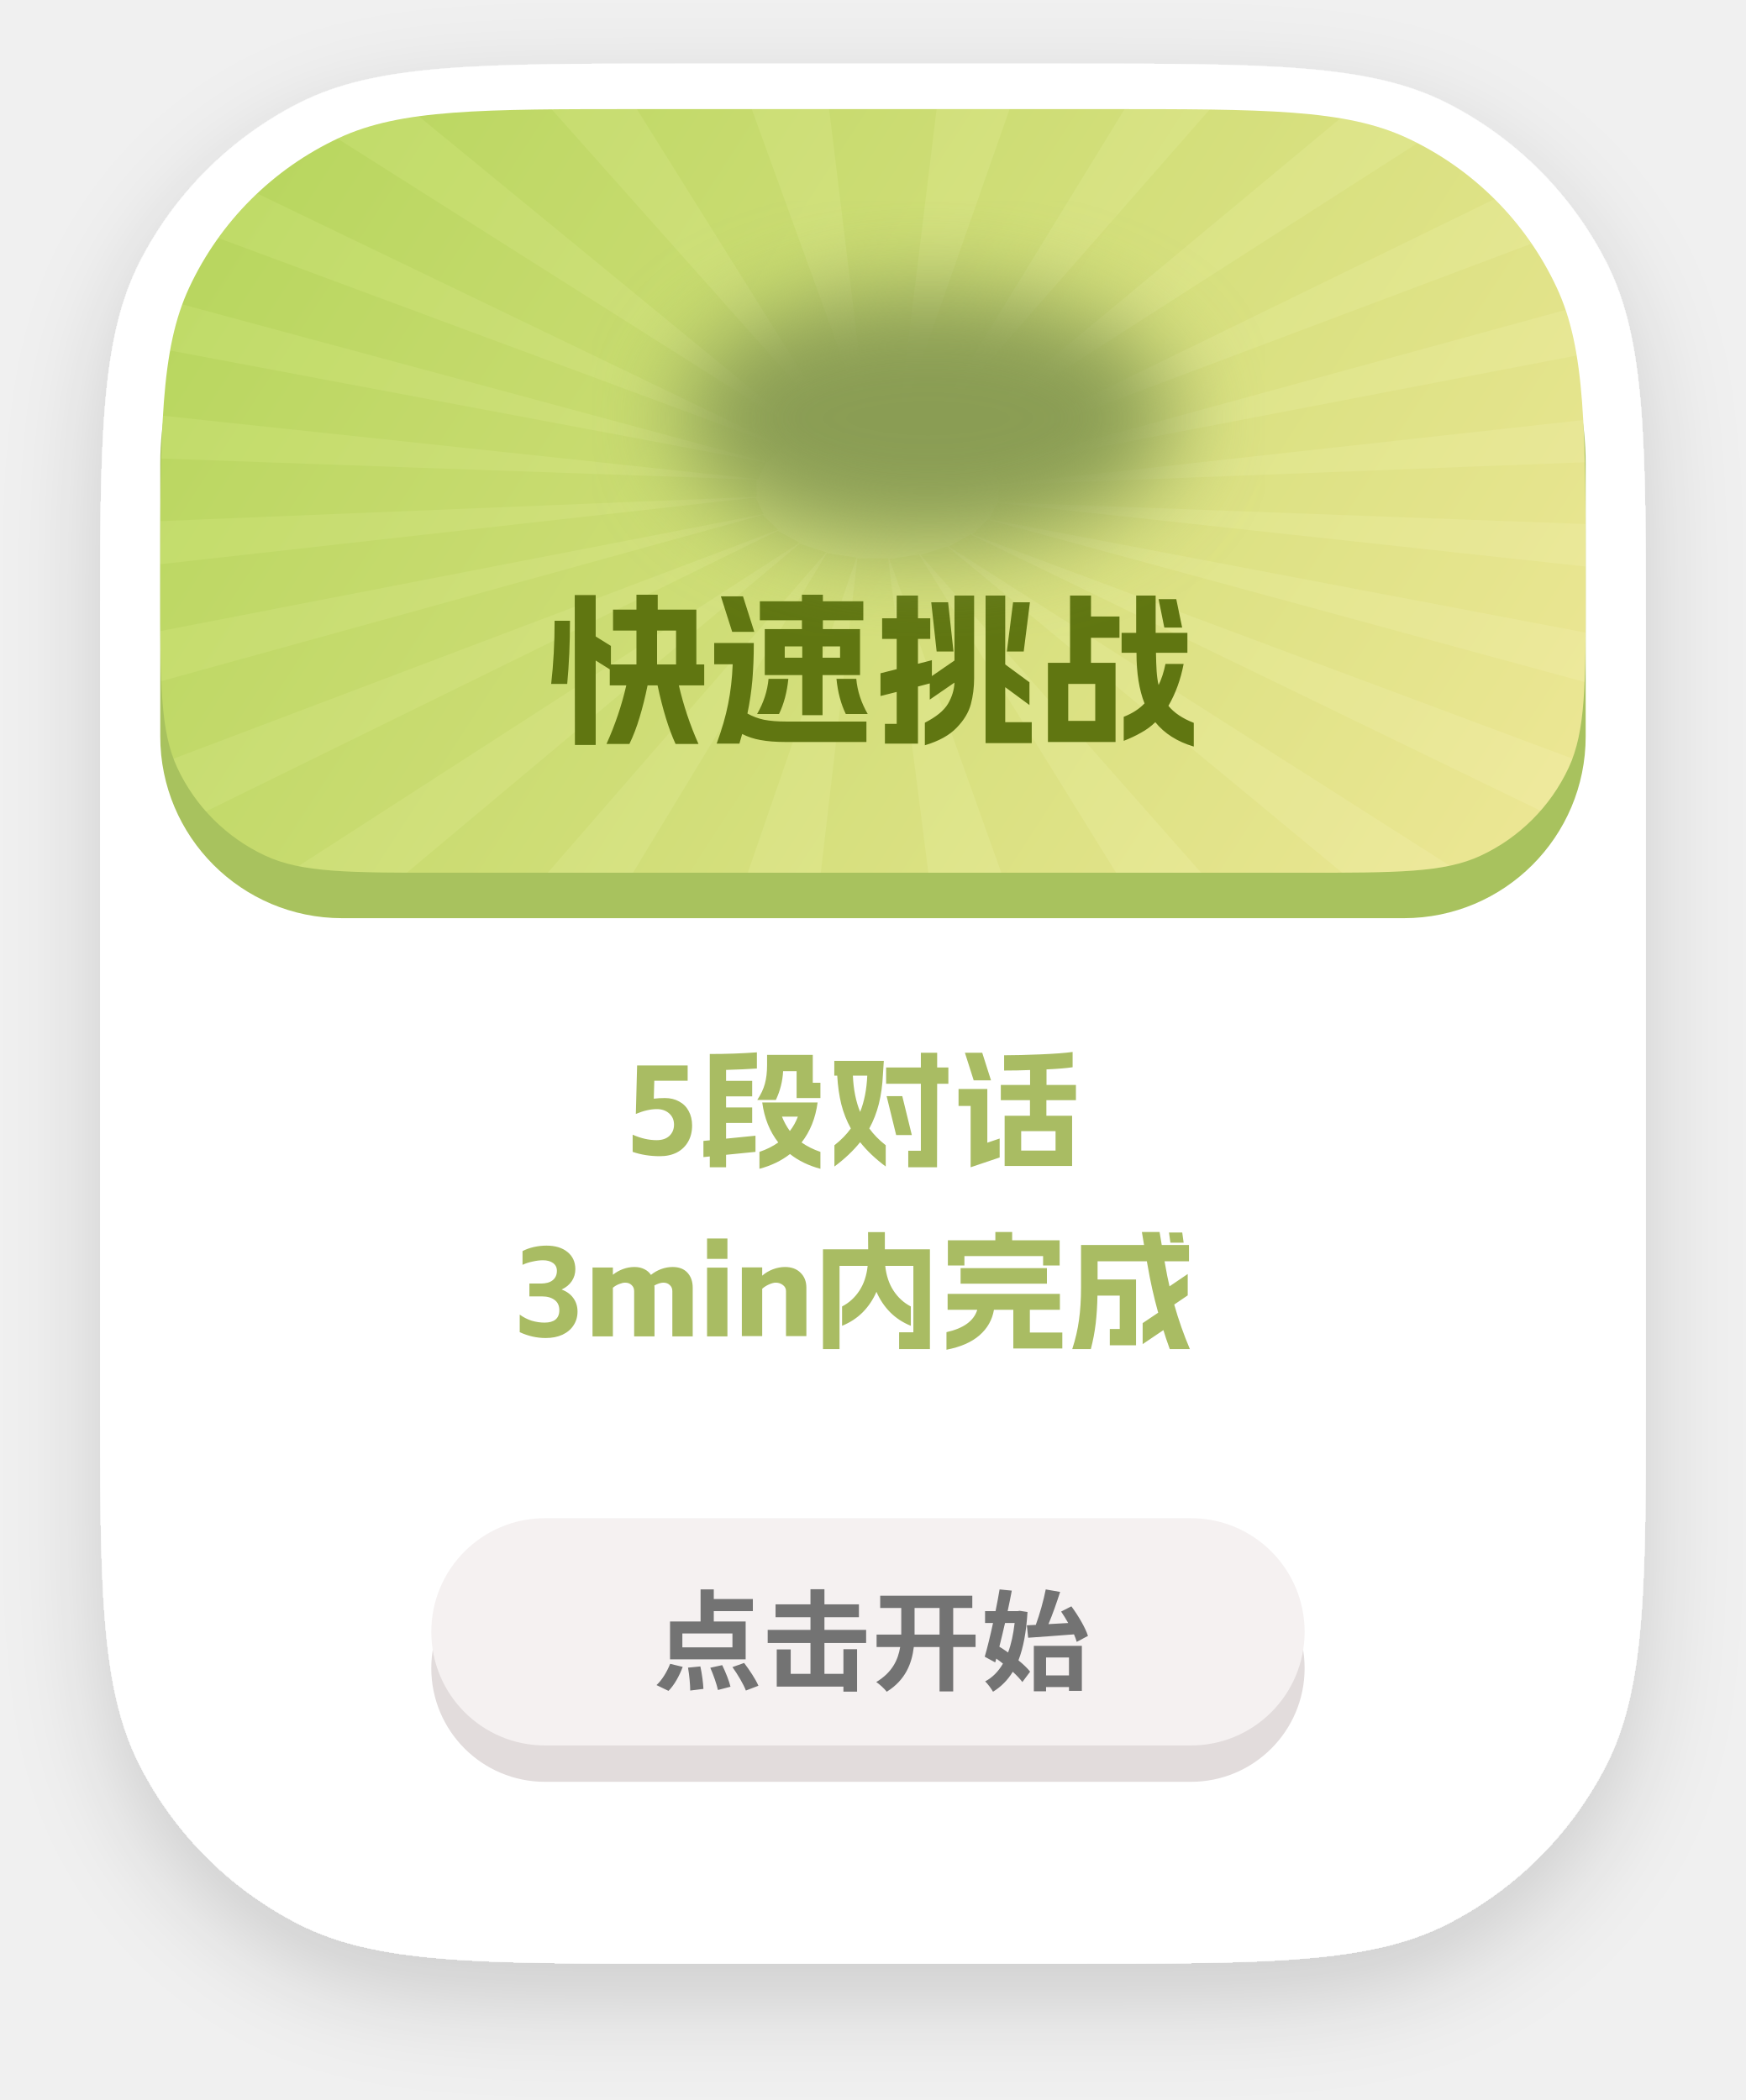
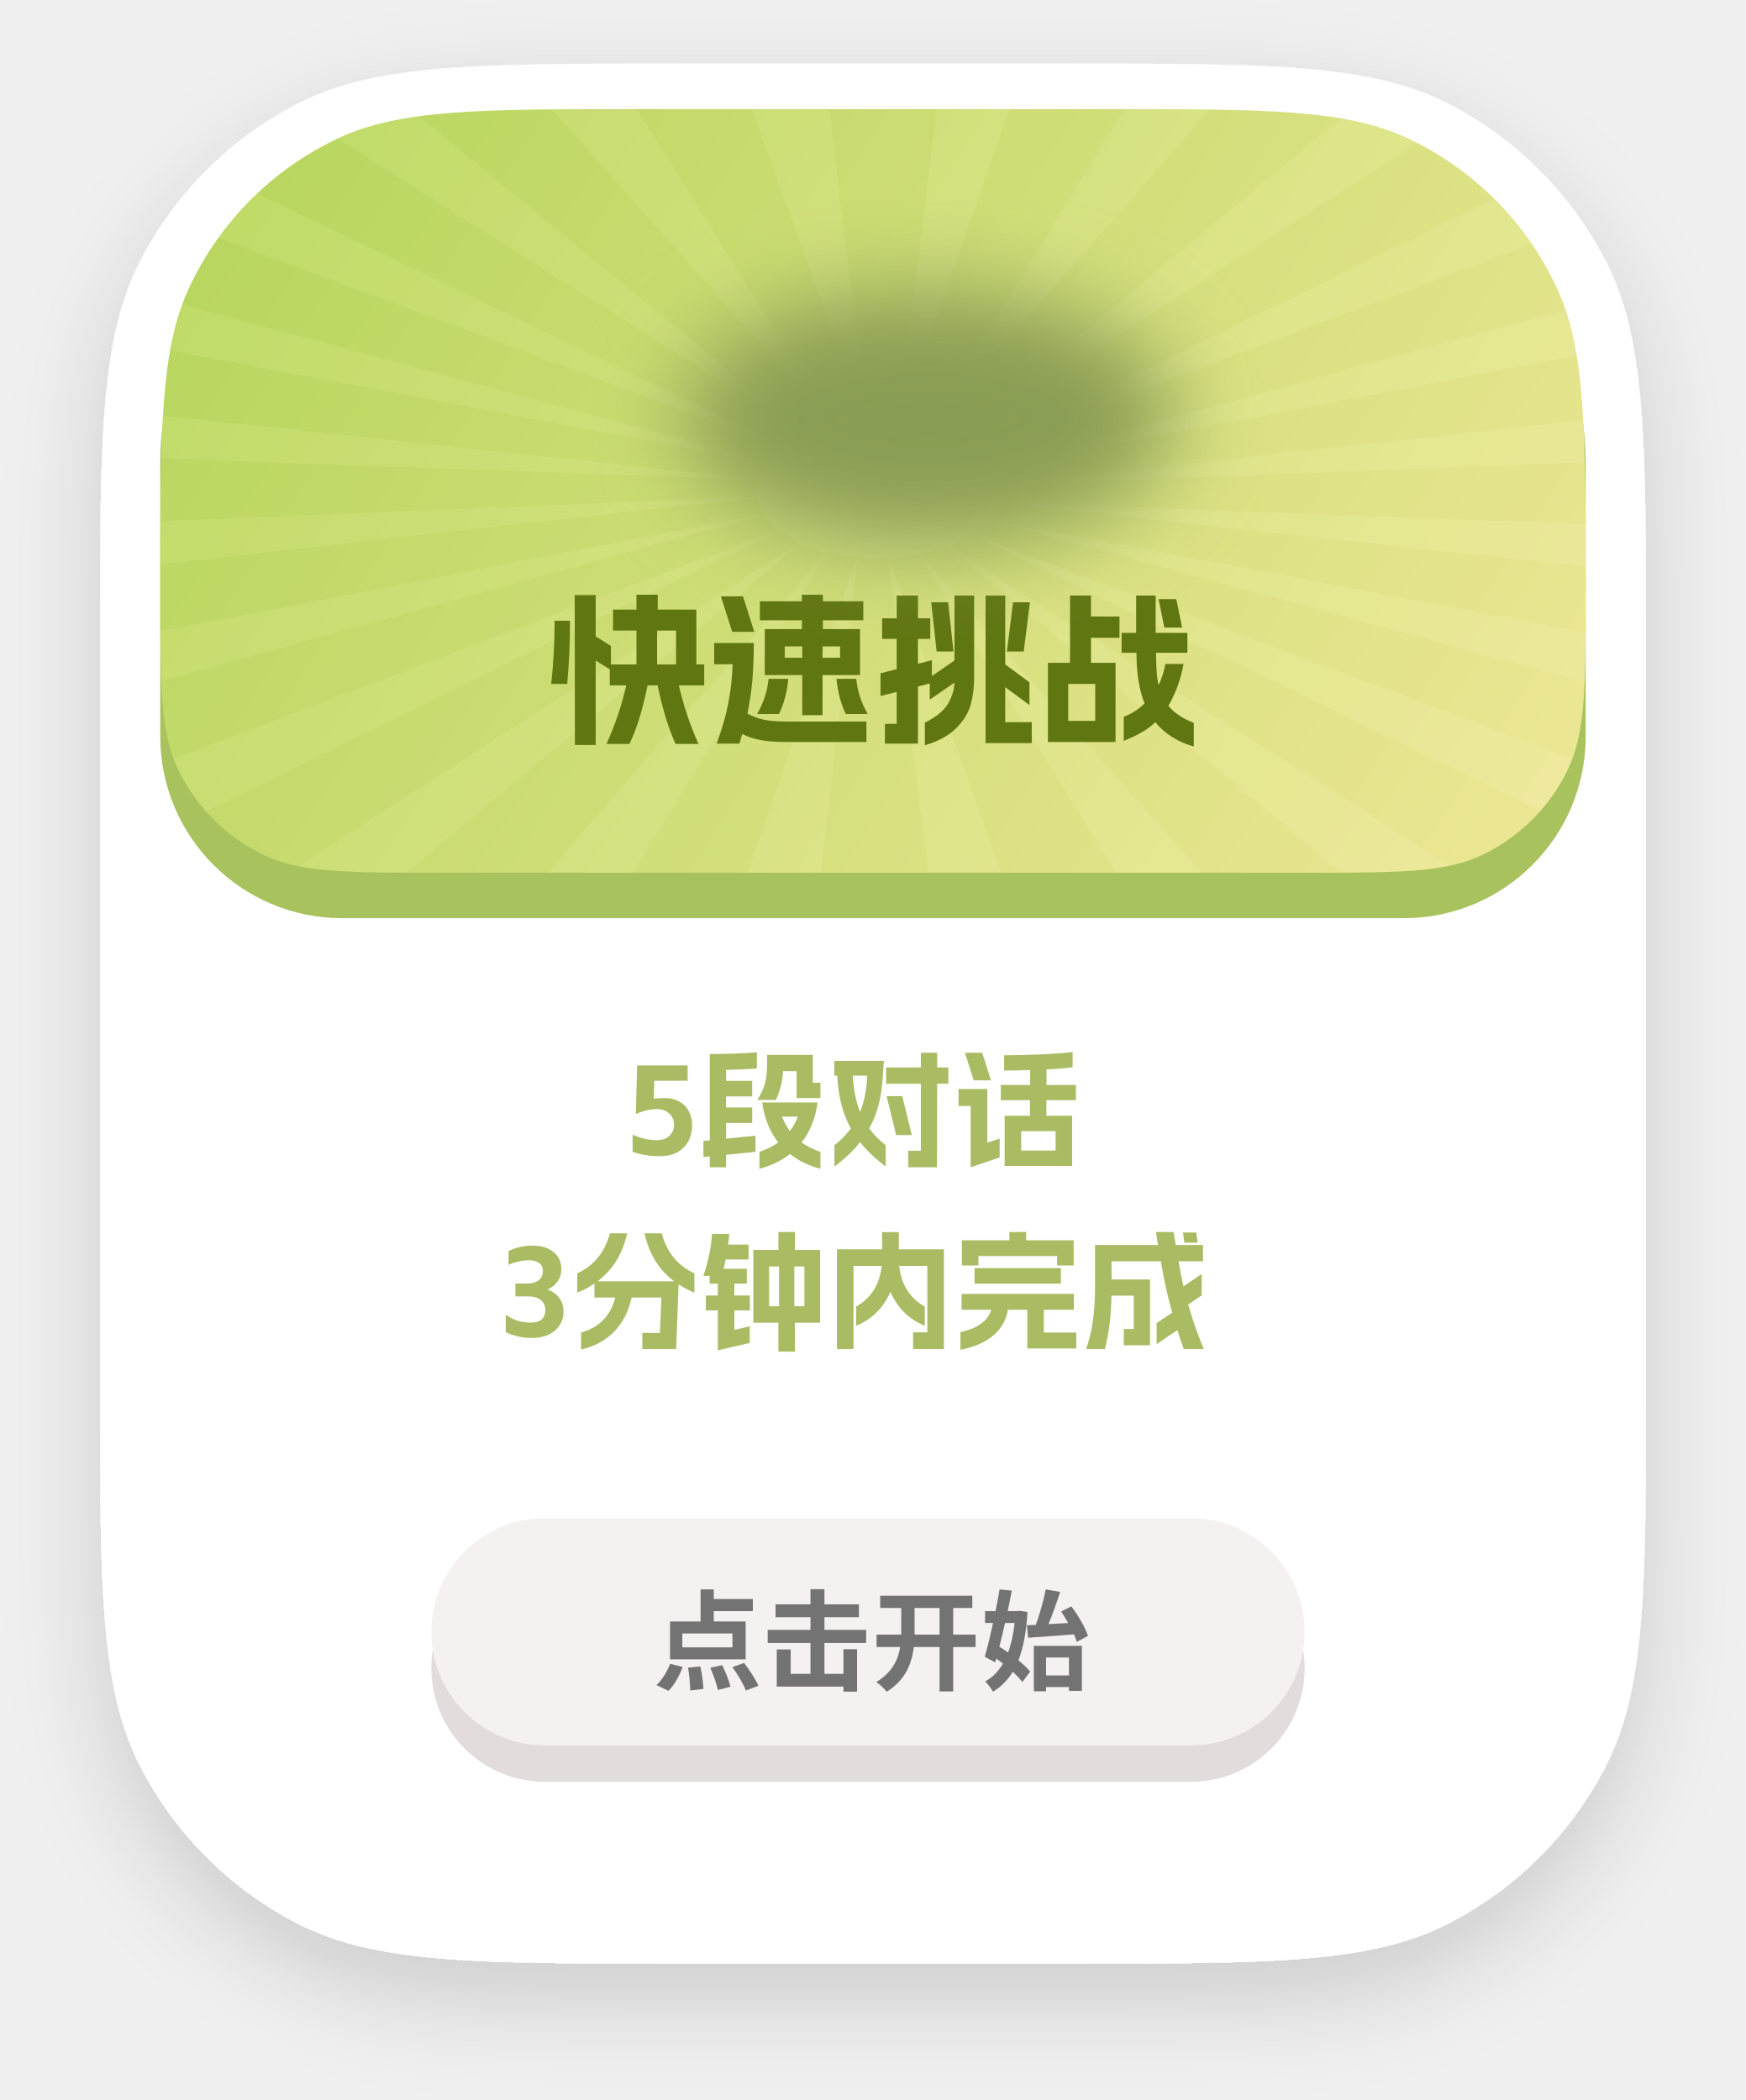
<svg xmlns="http://www.w3.org/2000/svg" width="192" height="231" viewBox="0 0 192 231" fill="none">
  <g filter="url(#filter0_d_590_1669)">
    <path d="M11 71C11 48.598 11 37.397 15.36 28.84C19.195 21.314 25.314 15.195 32.84 11.36C41.397 7 52.598 7 75 7H117C139.402 7 150.603 7 159.16 11.36C166.686 15.195 172.805 21.314 176.64 28.84C181 37.397 181 48.598 181 71V152C181 174.402 181 185.603 176.64 194.16C172.805 201.686 166.686 207.805 159.16 211.64C150.603 216 139.402 216 117 216H75C52.598 216 41.397 216 32.84 211.64C25.314 207.805 19.195 201.686 15.36 194.16C11 185.603 11 174.402 11 152V71Z" fill="white" />
  </g>
  <path d="M17.623 51C17.623 32.222 32.846 17 51.623 17H140.377C159.154 17 174.377 32.222 174.377 51V81C174.377 92.046 165.422 101 154.377 101H37.623C26.578 101 17.623 92.046 17.623 81V51Z" fill="#A8C25E" />
-   <path d="M17.623 64.889C17.623 47.271 17.623 38.462 20.809 31.631C24.187 24.386 30.01 18.564 37.254 15.185C44.086 12 52.895 12 70.512 12H121.488C139.105 12 147.914 12 154.746 15.185C161.99 18.564 167.813 24.386 171.191 31.631C174.377 38.462 174.377 47.271 174.377 64.889V64.889C174.377 75.252 174.377 80.434 172.503 84.452C170.516 88.714 167.091 92.139 162.829 94.126C158.811 96 153.629 96 143.266 96H48.734C38.371 96 33.19 96 29.171 94.126C24.91 92.139 21.484 88.714 19.497 84.452C17.623 80.434 17.623 75.252 17.623 64.889V64.889Z" fill="url(#paint0_linear_590_1669)" />
+   <path d="M17.623 64.889C17.623 47.271 17.623 38.462 20.809 31.631C24.187 24.386 30.01 18.564 37.254 15.185C44.086 12 52.895 12 70.512 12H121.488C139.105 12 147.914 12 154.746 15.185C161.99 18.564 167.813 24.386 171.191 31.631C174.377 38.462 174.377 47.271 174.377 64.889C174.377 75.252 174.377 80.434 172.503 84.452C170.516 88.714 167.091 92.139 162.829 94.126C158.811 96 153.629 96 143.266 96H48.734C38.371 96 33.19 96 29.171 94.126C24.91 92.139 21.484 88.714 19.497 84.452C17.623 80.434 17.623 75.252 17.623 64.889Z" fill="url(#paint0_linear_590_1669)" />
  <g style="mix-blend-mode:screen">
    <path d="M95.397 46.565H98.778L102.999 12H111.03L98.874 46.656L102.14 47.145L123.669 12.002C127.125 12.003 130.224 12.008 133.024 12.048L102.189 47.248L105.12 48.191L147.404 13.011C150.198 13.482 152.573 14.172 154.746 15.185C155.13 15.365 155.509 15.553 155.885 15.745L105.12 48.297L107.513 49.631L164.354 21.896C165.862 23.396 167.228 25.038 168.434 26.8L107.465 49.733L109.159 51.368L172.168 34.085C172.686 35.619 173.084 37.272 173.388 39.106L109.065 51.459L109.945 53.283L174.107 46.205C174.187 47.65 174.242 49.192 174.281 50.845L109.812 53.358L109.816 55.247L174.364 57.648C174.371 59.129 174.373 60.684 174.374 62.32L109.652 55.3L108.783 57.126L174.367 69.589C174.355 71.626 174.325 73.419 174.257 75.019L108.601 57.153L106.916 58.791L172.922 83.448C172.793 83.792 172.655 84.126 172.503 84.452C171.697 86.18 170.654 87.771 169.415 89.184L106.726 58.791L104.341 60.13L159.432 95.23C156.537 95.843 152.87 95.967 147.592 95.992L104.158 60.102L101.233 61.052L132.095 96H122.732L101.069 60.999L97.805 61.493L110.113 96H102.09L97.67 61.419L94.288 61.425L90.263 96H82.236L94.192 61.333L90.923 60.851L69.612 96H60.239L90.872 60.749L87.938 59.81L44.743 95.994C39.432 95.973 35.728 95.863 32.809 95.28L87.936 59.705L85.535 58.374L22.648 89.255C21.381 87.824 20.317 86.209 19.497 84.452C19.346 84.129 19.209 83.797 19.081 83.456L85.584 58.273L83.88 56.641L17.738 74.928C17.671 73.307 17.642 71.488 17.631 69.42L83.974 56.549L83.084 54.727L17.626 62.067C17.627 60.404 17.629 58.825 17.637 57.323L83.217 54.651L83.201 52.763L17.729 50.443C17.772 48.76 17.834 47.194 17.921 45.728L83.365 52.709L84.224 50.883L18.706 38.56C19.039 36.703 19.473 35.033 20.042 33.481L84.405 50.855L86.081 49.214L24 26.181C25.27 24.411 26.704 22.77 28.283 21.279L86.27 49.213L88.648 47.87L37.12 15.249C37.165 15.228 37.209 15.206 37.254 15.185C39.796 14 42.612 13.255 46.054 12.788L88.833 47.897L91.751 46.943L60.673 12.029C63.488 12.003 66.591 12 70.034 12L91.916 46.995L95.178 46.495L82.671 12H91.177L95.397 46.565Z" fill="url(#paint1_linear_590_1669)" fill-opacity="0.14" />
  </g>
  <path d="M74.292 81.836C73.536 80.192 72.876 78.044 72.312 75.392H71.214C70.95 76.688 70.656 77.864 70.332 78.92C70.02 79.976 69.648 80.948 69.216 81.836H66.696C67.644 79.736 68.37 77.588 68.874 75.392H67.056V73.628L65.508 72.656V81.944H63.222L63.204 65.456H65.508V70.01L67.182 71.054V73.088H69.99V69.362H67.416V67.058H69.99V65.42H72.33V67.058H76.578V73.088H77.442V75.392H74.652C75.168 77.612 75.888 79.76 76.812 81.836H74.292ZM60.612 75.23C60.864 73.058 60.99 70.742 60.99 68.282H62.682C62.682 70.718 62.58 73.034 62.376 75.23H60.612ZM74.346 73.088V69.362H72.258V73.088H74.346ZM95.28 79.37V81.62H86.46C85.332 81.62 84.39 81.548 83.634 81.404C82.89 81.272 82.218 81.05 81.618 80.738L81.312 81.8H78.81C79.386 80.24 79.806 78.788 80.07 77.444C80.346 76.088 80.514 74.63 80.574 73.07H78.54V70.73H82.896C82.896 72.254 82.842 73.628 82.734 74.852C82.626 76.064 82.446 77.276 82.194 78.488C82.746 78.8 83.352 79.028 84.012 79.172C84.684 79.304 85.5 79.37 86.46 79.37H95.28ZM81.708 65.6L82.95 69.506H80.52L79.278 65.6H81.708ZM83.256 78.542C83.976 77.294 84.396 76.004 84.516 74.672H86.694C86.55 76.136 86.208 77.426 85.668 78.542H83.256ZM83.562 66.14H88.188V65.42H90.492V66.14H94.938V68.228H90.492V69.2H94.578V74.258H90.456V78.668H88.224V74.258H84.102V69.2H88.188V68.228H83.562V66.14ZM88.224 72.35V71.108H86.298V72.35H88.224ZM92.382 72.35V71.108H90.456V72.35H92.382ZM94.164 74.672C94.284 76.004 94.704 77.294 95.424 78.542H93.012C92.472 77.426 92.13 76.136 91.986 74.672H94.164ZM101.706 79.496C102.954 78.86 103.8 78.17 104.244 77.426C104.688 76.67 104.928 75.89 104.964 75.086L102.246 76.958V75.176L100.95 75.518V81.8H97.314V79.622H98.61V76.112L96.828 76.562V74.06L98.61 73.61V70.28H97.008V68.012H98.61V65.51H100.95V68.012H102.3V70.28H100.95V73.016L102.48 72.62V74.366L104.964 72.656V65.51H107.124V74.6C107.124 75.608 107.004 76.562 106.764 77.462C106.524 78.362 106.002 79.226 105.198 80.054C104.406 80.882 103.242 81.524 101.706 81.98V79.496ZM104.262 66.248L104.856 71.666H103.002L102.408 66.248H104.262ZM108.384 65.51H110.544V73.088L113.208 75.05V77.552L110.544 75.59V79.442H113.46V81.746H108.384V65.51ZM111.408 66.248H113.262L112.578 71.666H110.724L111.408 66.248ZM131.28 82.124C129.468 81.584 128.058 80.69 127.05 79.442C126.582 79.898 126.06 80.282 125.484 80.594C124.92 80.918 124.284 81.218 123.576 81.494V78.848C124.524 78.476 125.286 77.984 125.862 77.372C125.274 75.896 124.98 74.042 124.98 71.81H123.342V69.614H124.944V65.51H127.086V69.614H130.578V71.81H127.122C127.134 72.602 127.158 73.274 127.194 73.826C127.23 74.378 127.302 74.888 127.41 75.356C127.734 74.696 127.986 73.922 128.166 73.034H130.164C129.84 74.738 129.282 76.274 128.49 77.642C129.114 78.41 130.044 79.034 131.28 79.514V82.124ZM115.242 72.908H117.672V65.51H119.976V67.814H123.108V70.154H119.976V72.908H122.676V81.62H115.242V72.908ZM120.444 79.298V75.23H117.474V79.298H120.444ZM129.354 65.906L130.002 69.038H128.04L127.41 65.906H129.354Z" fill="#607611" />
  <rect x="47.429" y="171" width="96.039" height="25" rx="12.5" fill="#E2DCDC" />
  <rect x="47.429" y="167" width="96.039" height="25" rx="12.5" fill="#F5F1F1" />
  <path d="M80.547 181.208V179.684H75.039V181.208H80.547ZM81.999 178.364V182.528H73.683V178.364H77.043V174.836H78.495V175.892H82.791V177.224H78.495V178.364H81.999ZM73.515 185.996L72.195 185.36C72.783 184.832 73.359 183.884 73.695 183.02L75.075 183.356C74.727 184.316 74.151 185.36 73.515 185.996ZM75.663 183.44L77.019 183.308C77.199 184.124 77.331 185.156 77.355 185.78L75.903 185.96C75.903 185.336 75.807 184.268 75.663 183.44ZM78.111 183.452L79.419 183.164C79.791 183.92 80.187 184.916 80.331 185.54L78.951 185.9C78.819 185.276 78.459 184.244 78.111 183.452ZM80.547 183.38L81.831 182.924C82.407 183.68 83.103 184.724 83.403 185.432L82.023 185.96C81.771 185.276 81.123 184.184 80.547 183.38ZM85.287 176.48H94.455V177.896H85.287V176.48ZM84.423 179.288H95.247V180.728H84.423V179.288ZM89.127 174.812H90.663V185.048H89.127V174.812ZM92.751 181.412H94.251V186.08H92.751V181.412ZM85.419 181.436H86.955V184.124H93.795V185.528H85.419V181.436ZM100.575 179.804H103.323V176.876H100.575V179.456V179.804ZM107.283 179.804V181.172H104.823V186.056H103.323V181.172H100.491C100.275 182.96 99.603 184.784 97.515 186.092C97.275 185.768 96.723 185.264 96.363 185.024C98.115 183.968 98.763 182.588 98.991 181.172H96.399V179.804H99.111V179.444V176.876H96.795V175.532H106.923V176.876H104.823V179.804H107.283ZM112.923 178.784L113.907 178.736C114.339 177.56 114.771 176.012 114.999 174.836L116.583 175.112C116.199 176.3 115.743 177.608 115.299 178.652C115.995 178.616 116.727 178.568 117.471 178.532C117.219 178.088 116.955 177.656 116.691 177.272L117.819 176.696C118.563 177.704 119.355 179.036 119.643 179.948L118.407 180.608C118.335 180.356 118.239 180.08 118.107 179.78C116.319 179.924 114.435 180.056 113.067 180.152L112.923 178.784ZM111.579 178.532H110.523C110.319 179.432 110.103 180.32 109.899 181.136C110.211 181.328 110.535 181.544 110.859 181.772C111.207 180.848 111.435 179.756 111.579 178.532ZM112.143 177.188L112.995 177.32C112.863 179.504 112.539 181.244 111.999 182.636C112.527 183.068 112.983 183.5 113.283 183.884L112.431 185.024C112.179 184.688 111.807 184.292 111.375 183.896C110.811 184.82 110.091 185.54 109.203 186.092C108.999 185.732 108.615 185.216 108.339 184.952C109.131 184.532 109.791 183.872 110.295 182.996C110.055 182.804 109.803 182.612 109.563 182.444L109.443 182.864L108.291 182.24C108.579 181.256 108.903 179.924 109.203 178.532H108.327V177.224H109.479C109.647 176.396 109.803 175.58 109.923 174.836L111.267 174.968C111.135 175.676 110.979 176.444 110.811 177.224H111.903L112.143 177.188ZM117.555 182.324H115.035V184.292H117.555V182.324ZM113.691 186.044V181.04H118.971V185.996H117.555V185.576H115.035V186.044H113.691Z" fill="#737373" />
-   <path d="M72.569 127.182C71.496 127.182 70.497 127.023 69.573 126.706V124.816C70.479 125.217 71.356 125.418 72.205 125.418C72.812 125.418 73.283 125.259 73.619 124.942C73.955 124.615 74.123 124.205 74.123 123.71C74.123 123.206 73.946 122.795 73.591 122.478C73.237 122.161 72.784 122.002 72.233 122.002C71.543 122.002 70.773 122.179 69.923 122.534L70.063 117.2H75.621V118.88H71.953L71.897 120.854C72.28 120.807 72.686 120.784 73.115 120.784C73.713 120.784 74.235 120.91 74.683 121.162C75.141 121.405 75.491 121.755 75.733 122.212C75.985 122.669 76.111 123.201 76.111 123.808C76.111 124.489 75.962 125.087 75.663 125.6C75.374 126.104 74.963 126.496 74.431 126.776C73.899 127.047 73.279 127.182 72.569 127.182ZM90.221 128.568C88.924 128.223 87.808 127.681 86.875 126.944C85.933 127.681 84.812 128.223 83.515 128.568V126.706C84.29 126.445 84.981 126.099 85.587 125.67C84.644 124.466 84.056 123.001 83.823 121.274H89.913C89.68 123.001 89.092 124.466 88.149 125.67C88.756 126.099 89.447 126.445 90.221 126.706V128.568ZM77.355 125.502L78.055 125.432V115.94C79.866 115.94 81.593 115.879 83.235 115.758V117.536C82.302 117.601 81.172 117.653 79.847 117.69V118.894H82.717V120.602H79.847V121.82H82.717V123.528H79.847V125.25L83.081 124.928V126.706L79.847 127.028V128.4H78.055V127.21L77.355 127.28V125.502ZM83.277 120.994C83.678 120.387 83.959 119.79 84.117 119.202C84.276 118.605 84.355 117.928 84.355 117.172V116.038H89.381V119.104H90.221V120.784H87.603V117.83H86.119C86.063 118.931 85.797 119.986 85.321 120.994H83.277ZM85.993 122.828C86.217 123.397 86.507 123.925 86.861 124.41C87.225 123.943 87.519 123.416 87.743 122.828H85.993ZM97.501 120.574H99.223L100.273 124.858H98.551L97.501 120.574ZM91.747 116.696H97.193L97.095 118.208C97.039 119.384 96.89 120.457 96.647 121.428C96.404 122.389 96.055 123.29 95.597 124.13C96.064 124.783 96.666 125.399 97.403 125.978V128.316C96.274 127.476 95.336 126.585 94.589 125.642C93.824 126.594 92.881 127.485 91.761 128.316V125.978C92.499 125.399 93.1 124.783 93.567 124.13C93.11 123.309 92.76 122.422 92.517 121.47C92.284 120.518 92.135 119.468 92.069 118.32H91.747V116.696ZM93.791 118.32C93.856 119.841 94.123 121.171 94.589 122.31C95.046 121.162 95.308 119.832 95.373 118.32H93.791ZM97.445 117.424H101.267V115.8H103.059V117.424H104.291V119.216H103.059L103.045 128.4H99.881V126.58H101.267V119.216H97.445V117.424ZM117.899 128.26H110.479V122.73H113.265V121.022H110.059V119.342H113.279V117.704C112.337 117.741 111.385 117.76 110.423 117.76V116.08C111.534 116.08 112.864 116.047 114.413 115.982C115.972 115.917 117.153 115.828 117.955 115.716V117.396C117.283 117.499 116.327 117.578 115.085 117.634V119.342H118.319V121.022H115.071V122.73H117.899V128.26ZM105.411 119.79H108.575V125.698L109.933 125.236V127.322L106.741 128.4V121.652H105.411V119.79ZM108.015 115.8L108.981 118.838H107.077L106.111 115.8H108.015ZM116.079 126.566V124.424H112.299V126.566H116.079ZM60.01 147.182C59.029 147.182 58.078 146.967 57.154 146.538V144.606C57.564 144.905 58.003 145.129 58.469 145.278C58.946 145.418 59.417 145.488 59.883 145.488C60.406 145.488 60.807 145.376 61.087 145.152C61.367 144.919 61.508 144.578 61.508 144.13C61.508 143.626 61.335 143.248 60.989 142.996C60.644 142.735 60.187 142.604 59.617 142.604H58.218V141.19H59.477C60.038 141.19 60.471 141.069 60.779 140.826C61.087 140.574 61.242 140.229 61.242 139.79C61.242 139.426 61.102 139.141 60.822 138.936C60.541 138.731 60.168 138.628 59.702 138.628C59.365 138.628 58.992 138.675 58.581 138.768C58.171 138.852 57.797 138.973 57.462 139.132V137.62C57.835 137.424 58.25 137.275 58.708 137.172C59.174 137.069 59.636 137.018 60.093 137.018C61.064 137.018 61.834 137.251 62.404 137.718C62.973 138.175 63.262 138.801 63.272 139.594C63.272 140.089 63.141 140.532 62.88 140.924C62.618 141.316 62.245 141.624 61.76 141.848C62.319 142.053 62.749 142.366 63.047 142.786C63.355 143.206 63.51 143.701 63.51 144.27C63.51 144.839 63.365 145.343 63.075 145.782C62.795 146.221 62.389 146.566 61.858 146.818C61.325 147.061 60.709 147.182 60.01 147.182ZM67.399 139.426V140.224C67.735 139.953 68.109 139.743 68.519 139.594C68.93 139.445 69.345 139.37 69.765 139.37C70.185 139.37 70.549 139.449 70.857 139.608C71.165 139.757 71.408 139.967 71.585 140.238C71.931 139.958 72.309 139.743 72.719 139.594C73.13 139.445 73.545 139.37 73.965 139.37C74.675 139.37 75.221 139.58 75.603 140C75.986 140.42 76.177 140.966 76.177 141.638V147H73.937V142.016C73.937 141.745 73.844 141.526 73.657 141.358C73.48 141.181 73.242 141.092 72.943 141.092C72.813 141.092 72.659 141.12 72.481 141.176C72.304 141.232 72.131 141.307 71.963 141.4C71.973 141.456 71.977 141.535 71.977 141.638V147H69.737V142.016C69.737 141.745 69.644 141.526 69.457 141.358C69.28 141.181 69.042 141.092 68.743 141.092C68.566 141.092 68.347 141.143 68.085 141.246C67.824 141.349 67.595 141.484 67.399 141.652V147H65.159V139.426H67.399ZM79.995 139.44V147H77.755V139.44H79.995ZM77.755 136.234H79.995V138.474H77.755V136.234ZM83.819 139.412V140.322C84.165 140.023 84.556 139.79 84.995 139.622C85.443 139.454 85.886 139.37 86.325 139.37C87.044 139.37 87.613 139.58 88.033 140C88.463 140.42 88.677 140.966 88.677 141.638V146.972H86.437V142.016C86.437 141.745 86.325 141.526 86.101 141.358C85.877 141.181 85.611 141.092 85.303 141.092C85.107 141.092 84.86 141.157 84.561 141.288C84.272 141.419 84.025 141.577 83.819 141.764V146.972H81.579V139.412H83.819ZM90.503 137.424H95.473L95.459 135.534H97.307V137.424H102.263V148.4H98.875V146.552H100.443V139.244H97.349C97.461 140.308 97.764 141.218 98.259 141.974C98.754 142.73 99.388 143.309 100.163 143.71V145.838C99.286 145.483 98.53 144.989 97.895 144.354C97.26 143.71 96.756 142.959 96.383 142.1C96.01 142.959 95.506 143.71 94.871 144.354C94.236 144.989 93.48 145.483 92.603 145.838V143.71C93.378 143.309 94.012 142.73 94.507 141.974C95.002 141.218 95.305 140.308 95.417 139.244H92.323V148.4H90.503V137.424ZM104.237 136.43H109.459V135.52H111.307V136.43H116.529V139.202H114.709V138.166H106.057V139.202H104.237V136.43ZM104.083 146.538C105.968 146.118 107.098 145.297 107.471 144.074H104.209V142.324H116.557V144.074H113.253V146.58H116.823V148.33H111.433V144.074H109.305C109.118 145.185 108.586 146.123 107.709 146.888C106.841 147.644 105.632 148.171 104.083 148.47V146.538ZM105.637 139.496H115.129V141.204H105.637V139.496ZM117.915 148.4C118.27 147.308 118.517 146.239 118.657 145.194C118.806 144.139 118.881 142.94 118.881 141.596V136.948H125.811L125.573 135.52H127.519L127.757 136.948H130.753V138.74H128.065L128.149 139.202C128.28 139.977 128.434 140.742 128.611 141.498L130.613 140.14V142.492L129.129 143.5C129.605 145.189 130.179 146.823 130.851 148.4H128.639C128.34 147.579 128.107 146.883 127.939 146.314L125.657 147.854V145.544L127.365 144.396C126.88 142.651 126.492 140.919 126.203 139.202L126.119 138.74H120.701V140.742H124.929V147.98H122.045V146.188H123.137V142.52H120.687C120.668 143.621 120.603 144.648 120.491 145.6C120.379 146.543 120.202 147.476 119.959 148.4H117.915ZM130.011 135.576L130.165 136.696H128.709L128.555 135.576H130.011Z" fill="#A9BC63" />
+   <path d="M72.569 127.182C71.496 127.182 70.497 127.023 69.573 126.706V124.816C70.479 125.217 71.356 125.418 72.205 125.418C72.812 125.418 73.283 125.259 73.619 124.942C73.955 124.615 74.123 124.205 74.123 123.71C74.123 123.206 73.946 122.795 73.591 122.478C73.237 122.161 72.784 122.002 72.233 122.002C71.543 122.002 70.773 122.179 69.923 122.534L70.063 117.2H75.621V118.88H71.953L71.897 120.854C72.28 120.807 72.686 120.784 73.115 120.784C73.713 120.784 74.235 120.91 74.683 121.162C75.141 121.405 75.491 121.755 75.733 122.212C75.985 122.669 76.111 123.201 76.111 123.808C76.111 124.489 75.962 125.087 75.663 125.6C75.374 126.104 74.963 126.496 74.431 126.776C73.899 127.047 73.279 127.182 72.569 127.182ZM90.221 128.568C88.924 128.223 87.808 127.681 86.875 126.944C85.933 127.681 84.812 128.223 83.515 128.568V126.706C84.29 126.445 84.981 126.099 85.587 125.67C84.644 124.466 84.056 123.001 83.823 121.274H89.913C89.68 123.001 89.092 124.466 88.149 125.67C88.756 126.099 89.447 126.445 90.221 126.706V128.568ZM77.355 125.502L78.055 125.432V115.94C79.866 115.94 81.593 115.879 83.235 115.758V117.536C82.302 117.601 81.172 117.653 79.847 117.69V118.894H82.717V120.602H79.847V121.82H82.717V123.528H79.847V125.25L83.081 124.928V126.706L79.847 127.028V128.4H78.055V127.21L77.355 127.28V125.502ZM83.277 120.994C83.678 120.387 83.959 119.79 84.117 119.202C84.276 118.605 84.355 117.928 84.355 117.172V116.038H89.381V119.104H90.221V120.784H87.603V117.83H86.119C86.063 118.931 85.797 119.986 85.321 120.994H83.277ZM85.993 122.828C86.217 123.397 86.507 123.925 86.861 124.41C87.225 123.943 87.519 123.416 87.743 122.828H85.993ZM97.501 120.574H99.223L100.273 124.858H98.551L97.501 120.574ZM91.747 116.696H97.193L97.095 118.208C97.039 119.384 96.89 120.457 96.647 121.428C96.404 122.389 96.055 123.29 95.597 124.13C96.064 124.783 96.666 125.399 97.403 125.978V128.316C96.274 127.476 95.336 126.585 94.589 125.642C93.824 126.594 92.881 127.485 91.761 128.316V125.978C92.499 125.399 93.1 124.783 93.567 124.13C93.11 123.309 92.76 122.422 92.517 121.47C92.284 120.518 92.135 119.468 92.069 118.32H91.747V116.696ZM93.791 118.32C93.856 119.841 94.123 121.171 94.589 122.31C95.046 121.162 95.308 119.832 95.373 118.32H93.791ZM97.445 117.424H101.267V115.8H103.059V117.424H104.291V119.216H103.059L103.045 128.4H99.881V126.58H101.267V119.216H97.445V117.424ZM117.899 128.26H110.479V122.73H113.265V121.022H110.059V119.342H113.279V117.704C112.337 117.741 111.385 117.76 110.423 117.76V116.08C111.534 116.08 112.864 116.047 114.413 115.982C115.972 115.917 117.153 115.828 117.955 115.716V117.396C117.283 117.499 116.327 117.578 115.085 117.634V119.342H118.319V121.022H115.071V122.73H117.899V128.26ZM105.411 119.79H108.575V125.698L109.933 125.236V127.322L106.741 128.4V121.652H105.411V119.79ZM108.015 115.8L108.981 118.838H107.077L106.111 115.8H108.015ZM116.079 126.566V124.424H112.299V126.566H116.079ZM58.471 147.182C57.491 147.182 56.539 146.967 55.615 146.538V144.606C56.026 144.905 56.465 145.129 56.931 145.278C57.407 145.418 57.879 145.488 58.345 145.488C58.868 145.488 59.269 145.376 59.549 145.152C59.829 144.919 59.969 144.578 59.969 144.13C59.969 143.626 59.797 143.248 59.451 142.996C59.106 142.735 58.649 142.604 58.079 142.604H56.679V141.19H57.939C58.499 141.19 58.933 141.069 59.241 140.826C59.549 140.574 59.703 140.229 59.703 139.79C59.703 139.426 59.563 139.141 59.283 138.936C59.003 138.731 58.63 138.628 58.163 138.628C57.827 138.628 57.454 138.675 57.043 138.768C56.633 138.852 56.259 138.973 55.923 139.132V137.62C56.297 137.424 56.712 137.275 57.169 137.172C57.636 137.069 58.098 137.018 58.555 137.018C59.526 137.018 60.296 137.251 60.865 137.718C61.435 138.175 61.724 138.801 61.733 139.594C61.733 140.089 61.603 140.532 61.341 140.924C61.08 141.316 60.707 141.624 60.221 141.848C60.781 142.053 61.211 142.366 61.509 142.786C61.817 143.206 61.971 143.701 61.971 144.27C61.971 144.839 61.827 145.343 61.537 145.782C61.257 146.221 60.851 146.566 60.319 146.818C59.787 147.061 59.171 147.182 58.471 147.182ZM70.635 146.622H72.567L72.735 142.73H69.459C69.123 144.251 68.489 145.497 67.555 146.468C66.622 147.439 65.404 148.101 63.901 148.456V146.58C64.9 146.3 65.712 145.838 66.337 145.194C66.972 144.541 67.41 143.719 67.653 142.73H65.371V141.19C64.811 141.582 64.181 141.918 63.481 142.198V140.07C64.415 139.631 65.171 139.053 65.749 138.334C66.337 137.615 66.781 136.724 67.079 135.66H68.969C68.475 137.909 67.392 139.669 65.721 140.938H74.121C72.451 139.669 71.368 137.909 70.873 135.66H72.763C73.062 136.724 73.501 137.615 74.079 138.334C74.667 139.053 75.428 139.631 76.361 140.07V142.198C75.708 141.918 75.129 141.615 74.625 141.288L74.359 148.4H70.635V146.622ZM82.843 137.494H85.601V135.52H87.421V137.494H90.179V145.502H87.421V148.68H85.601V145.502H82.843V137.494ZM77.341 140.35C77.873 138.819 78.195 137.279 78.307 135.73H80.197C80.169 136.131 80.127 136.523 80.071 136.906H82.325V138.544H79.805C79.749 138.824 79.67 139.165 79.567 139.566H82.129V141.204H80.757V142.506H82.465V144.144H80.757V146.286L82.451 145.894V147.728L78.937 148.54V144.144H77.621V142.506H78.937V141.204H78.041V140.35H77.341ZM85.671 143.682V139.314H84.579V143.682H85.671ZM88.457 143.682V139.314H87.351V143.682H88.457ZM92.041 137.424H97.011L96.997 135.534H98.845V137.424H103.801V148.4H100.413V146.552H101.981V139.244H98.887C98.999 140.308 99.302 141.218 99.797 141.974C100.292 142.73 100.927 143.309 101.701 143.71V145.838C100.824 145.483 100.068 144.989 99.433 144.354C98.799 143.71 98.294 142.959 97.921 142.1C97.548 142.959 97.044 143.71 96.409 144.354C95.775 144.989 95.019 145.483 94.141 145.838V143.71C94.916 143.309 95.55 142.73 96.045 141.974C96.54 141.218 96.843 140.308 96.955 139.244H93.861V148.4H92.041V137.424ZM105.775 136.43H110.997V135.52H112.845V136.43H118.067V139.202H116.247V138.166H107.595V139.202H105.775V136.43ZM105.621 146.538C107.507 146.118 108.636 145.297 109.009 144.074H105.747V142.324H118.095V144.074H114.791V146.58H118.361V148.33H112.971V144.074H110.843C110.657 145.185 110.125 146.123 109.247 146.888C108.379 147.644 107.171 148.171 105.621 148.47V146.538ZM107.175 139.496H116.667V141.204H107.175V139.496ZM119.453 148.4C119.808 147.308 120.055 146.239 120.195 145.194C120.345 144.139 120.419 142.94 120.419 141.596V136.948H127.349L127.111 135.52H129.057L129.295 136.948H132.291V138.74H129.603L129.687 139.202C129.818 139.977 129.972 140.742 130.149 141.498L132.151 140.14V142.492L130.667 143.5C131.143 145.189 131.717 146.823 132.389 148.4H130.177C129.879 147.579 129.645 146.883 129.477 146.314L127.195 147.854V145.544L128.903 144.396C128.418 142.651 128.031 140.919 127.741 139.202L127.657 138.74H122.239V140.742H126.467V147.98H123.583V146.188H124.675V142.52H122.225C122.207 143.621 122.141 144.648 122.029 145.6C121.917 146.543 121.74 147.476 121.497 148.4H119.453ZM131.549 135.576L131.703 136.696H130.247L130.093 135.576H131.549Z" fill="#A9BC63" />
  <g filter="url(#filter1_f_590_1669)">
    <ellipse cx="102.071" cy="46" rx="27.046" ry="14" fill="#8A9D54" />
  </g>
  <defs>
    <filter id="filter0_d_590_1669" x="0.3" y="0.3" width="191.4" height="230.4" filterUnits="userSpaceOnUse" color-interpolation-filters="sRGB">
      <feFlood flood-opacity="0" result="BackgroundImageFix" />
      <feColorMatrix in="SourceAlpha" type="matrix" values="0 0 0 0 0 0 0 0 0 0 0 0 0 0 0 0 0 0 127 0" result="hardAlpha" />
      <feOffset dy="4" />
      <feGaussianBlur stdDeviation="5.35" />
      <feComposite in2="hardAlpha" operator="out" />
      <feColorMatrix type="matrix" values="0 0 0 0 0 0 0 0 0 0 0 0 0 0 0 0 0 0 0.15 0" />
      <feBlend mode="normal" in2="BackgroundImageFix" result="effect1_dropShadow_590_1669" />
      <feBlend mode="normal" in="SourceGraphic" in2="effect1_dropShadow_590_1669" result="shape" />
    </filter>
    <filter id="filter1_f_590_1669" x="65.126" y="22.1" width="73.891" height="47.8" filterUnits="userSpaceOnUse" color-interpolation-filters="sRGB">
      <feFlood flood-opacity="0" result="BackgroundImageFix" />
      <feBlend mode="normal" in="SourceGraphic" in2="BackgroundImageFix" result="shape" />
      <feGaussianBlur stdDeviation="4.95" result="effect1_foregroundBlur_590_1669" />
    </filter>
    <linearGradient id="paint0_linear_590_1669" x1="36.942" y1="3.385" x2="176.22" y2="93.729" gradientUnits="userSpaceOnUse">
      <stop stop-color="#B8D65F" />
      <stop offset="1" stop-color="#EEE796" />
    </linearGradient>
    <linearGradient id="paint1_linear_590_1669" x1="36.942" y1="3.385" x2="176.22" y2="93.729" gradientUnits="userSpaceOnUse">
      <stop stop-color="#B8D65F" />
      <stop offset="1" stop-color="#EEE796" />
    </linearGradient>
  </defs>
</svg>
